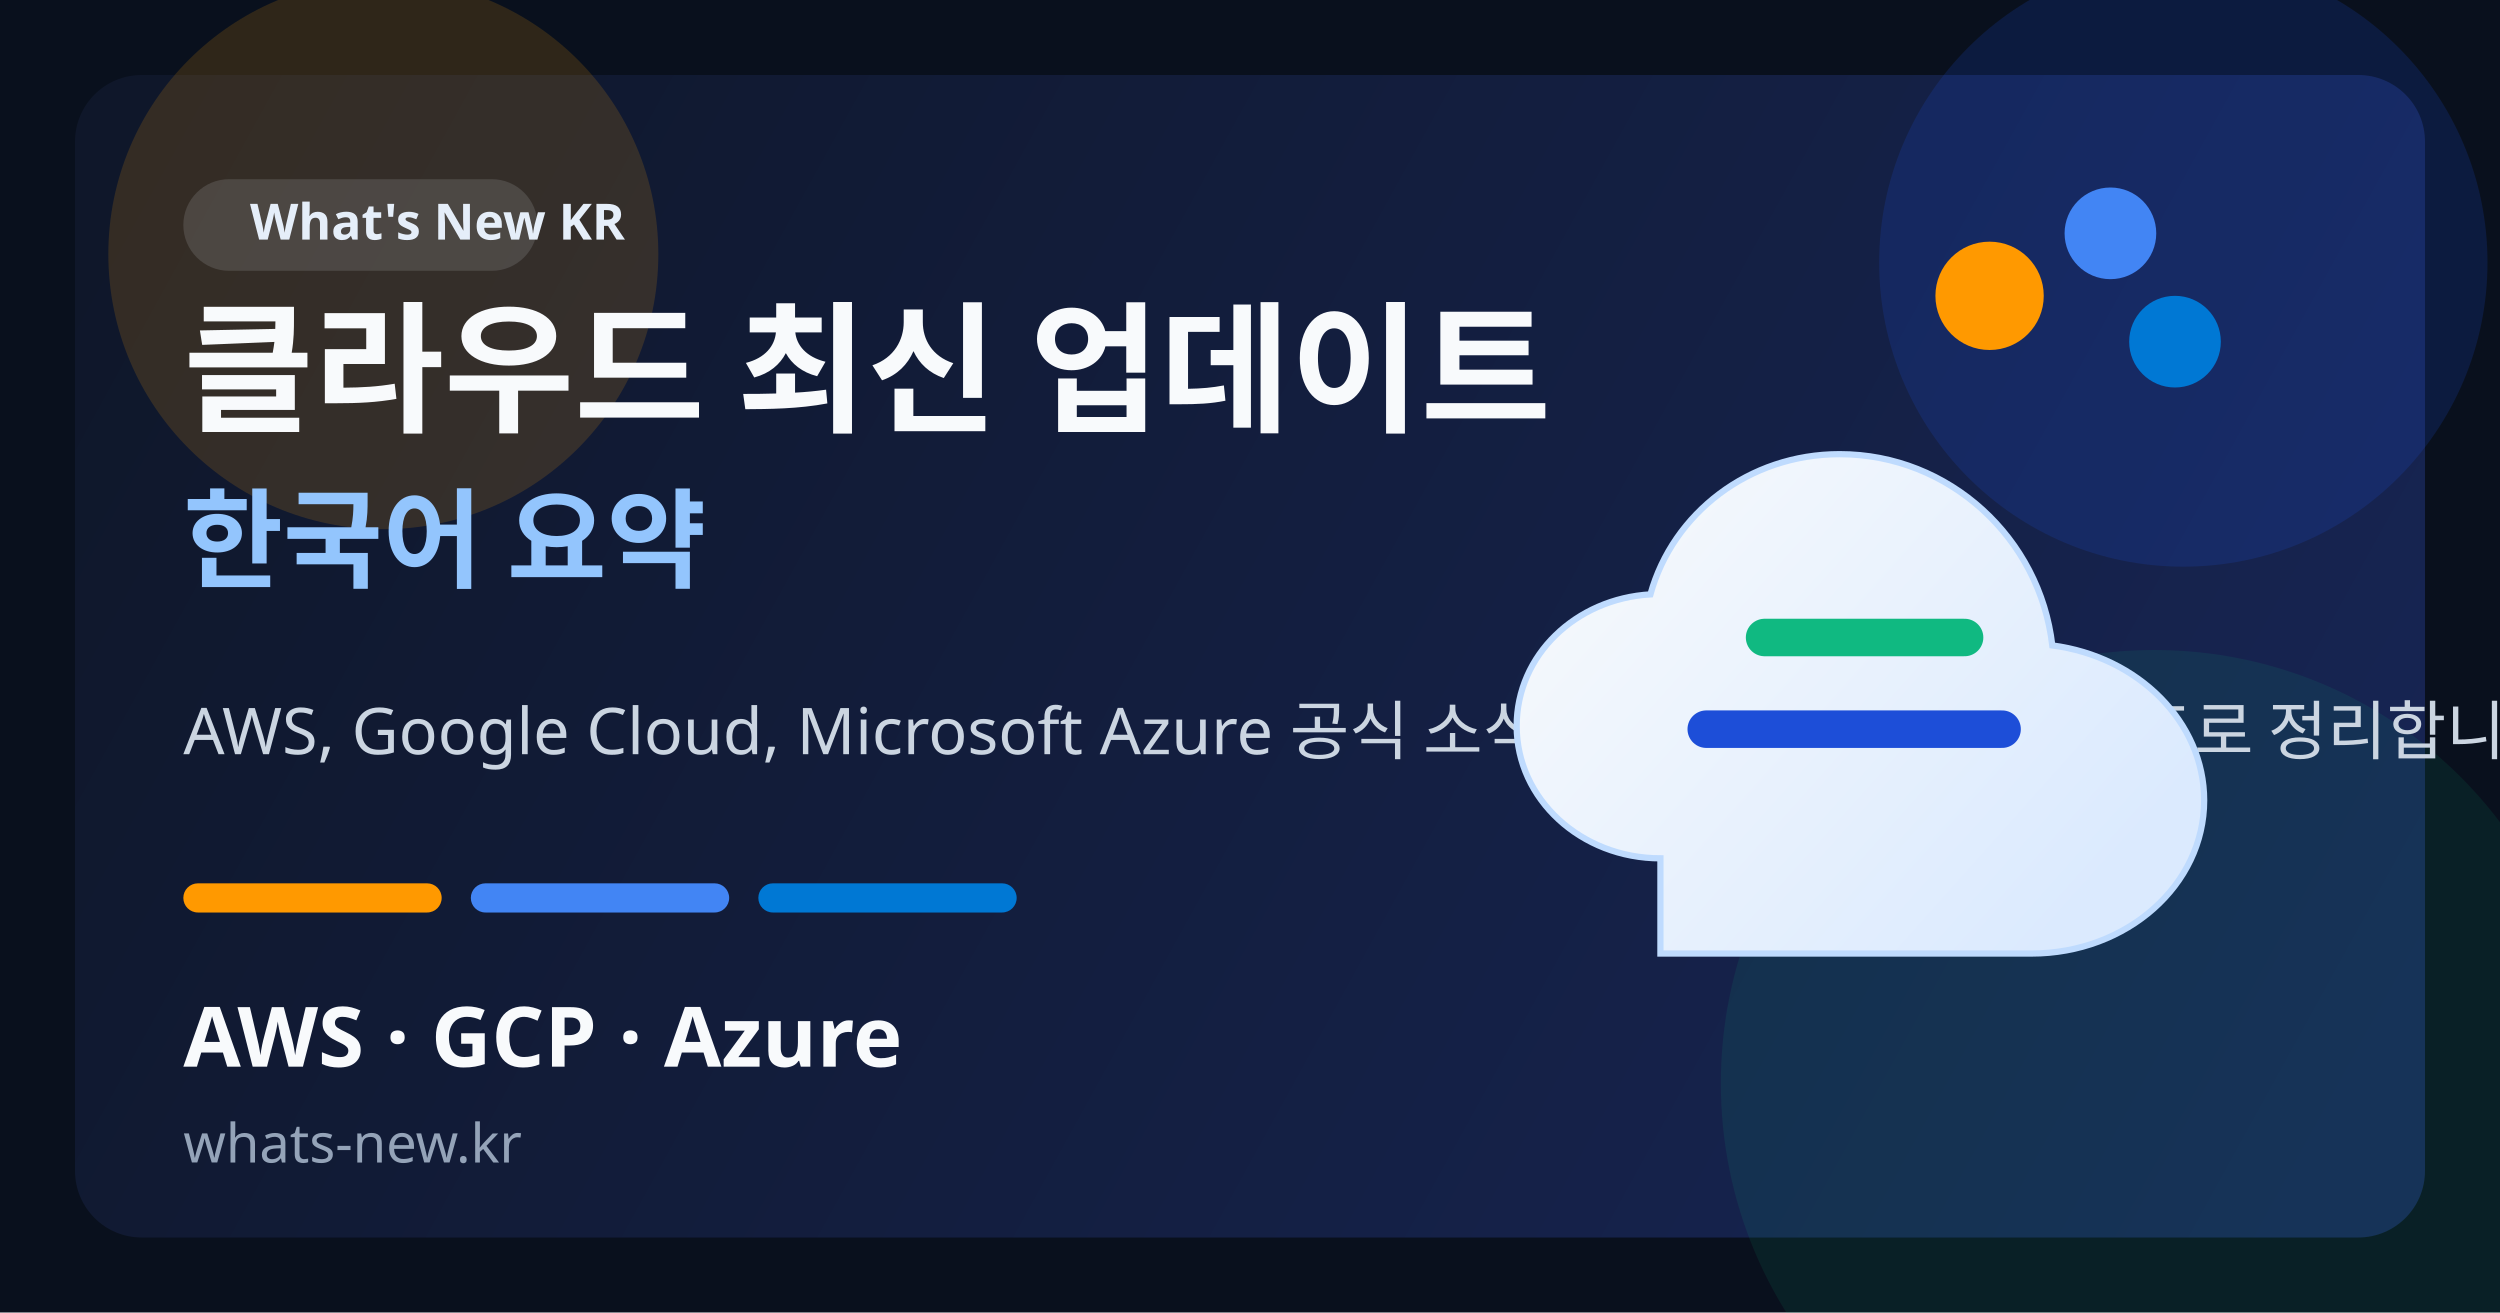
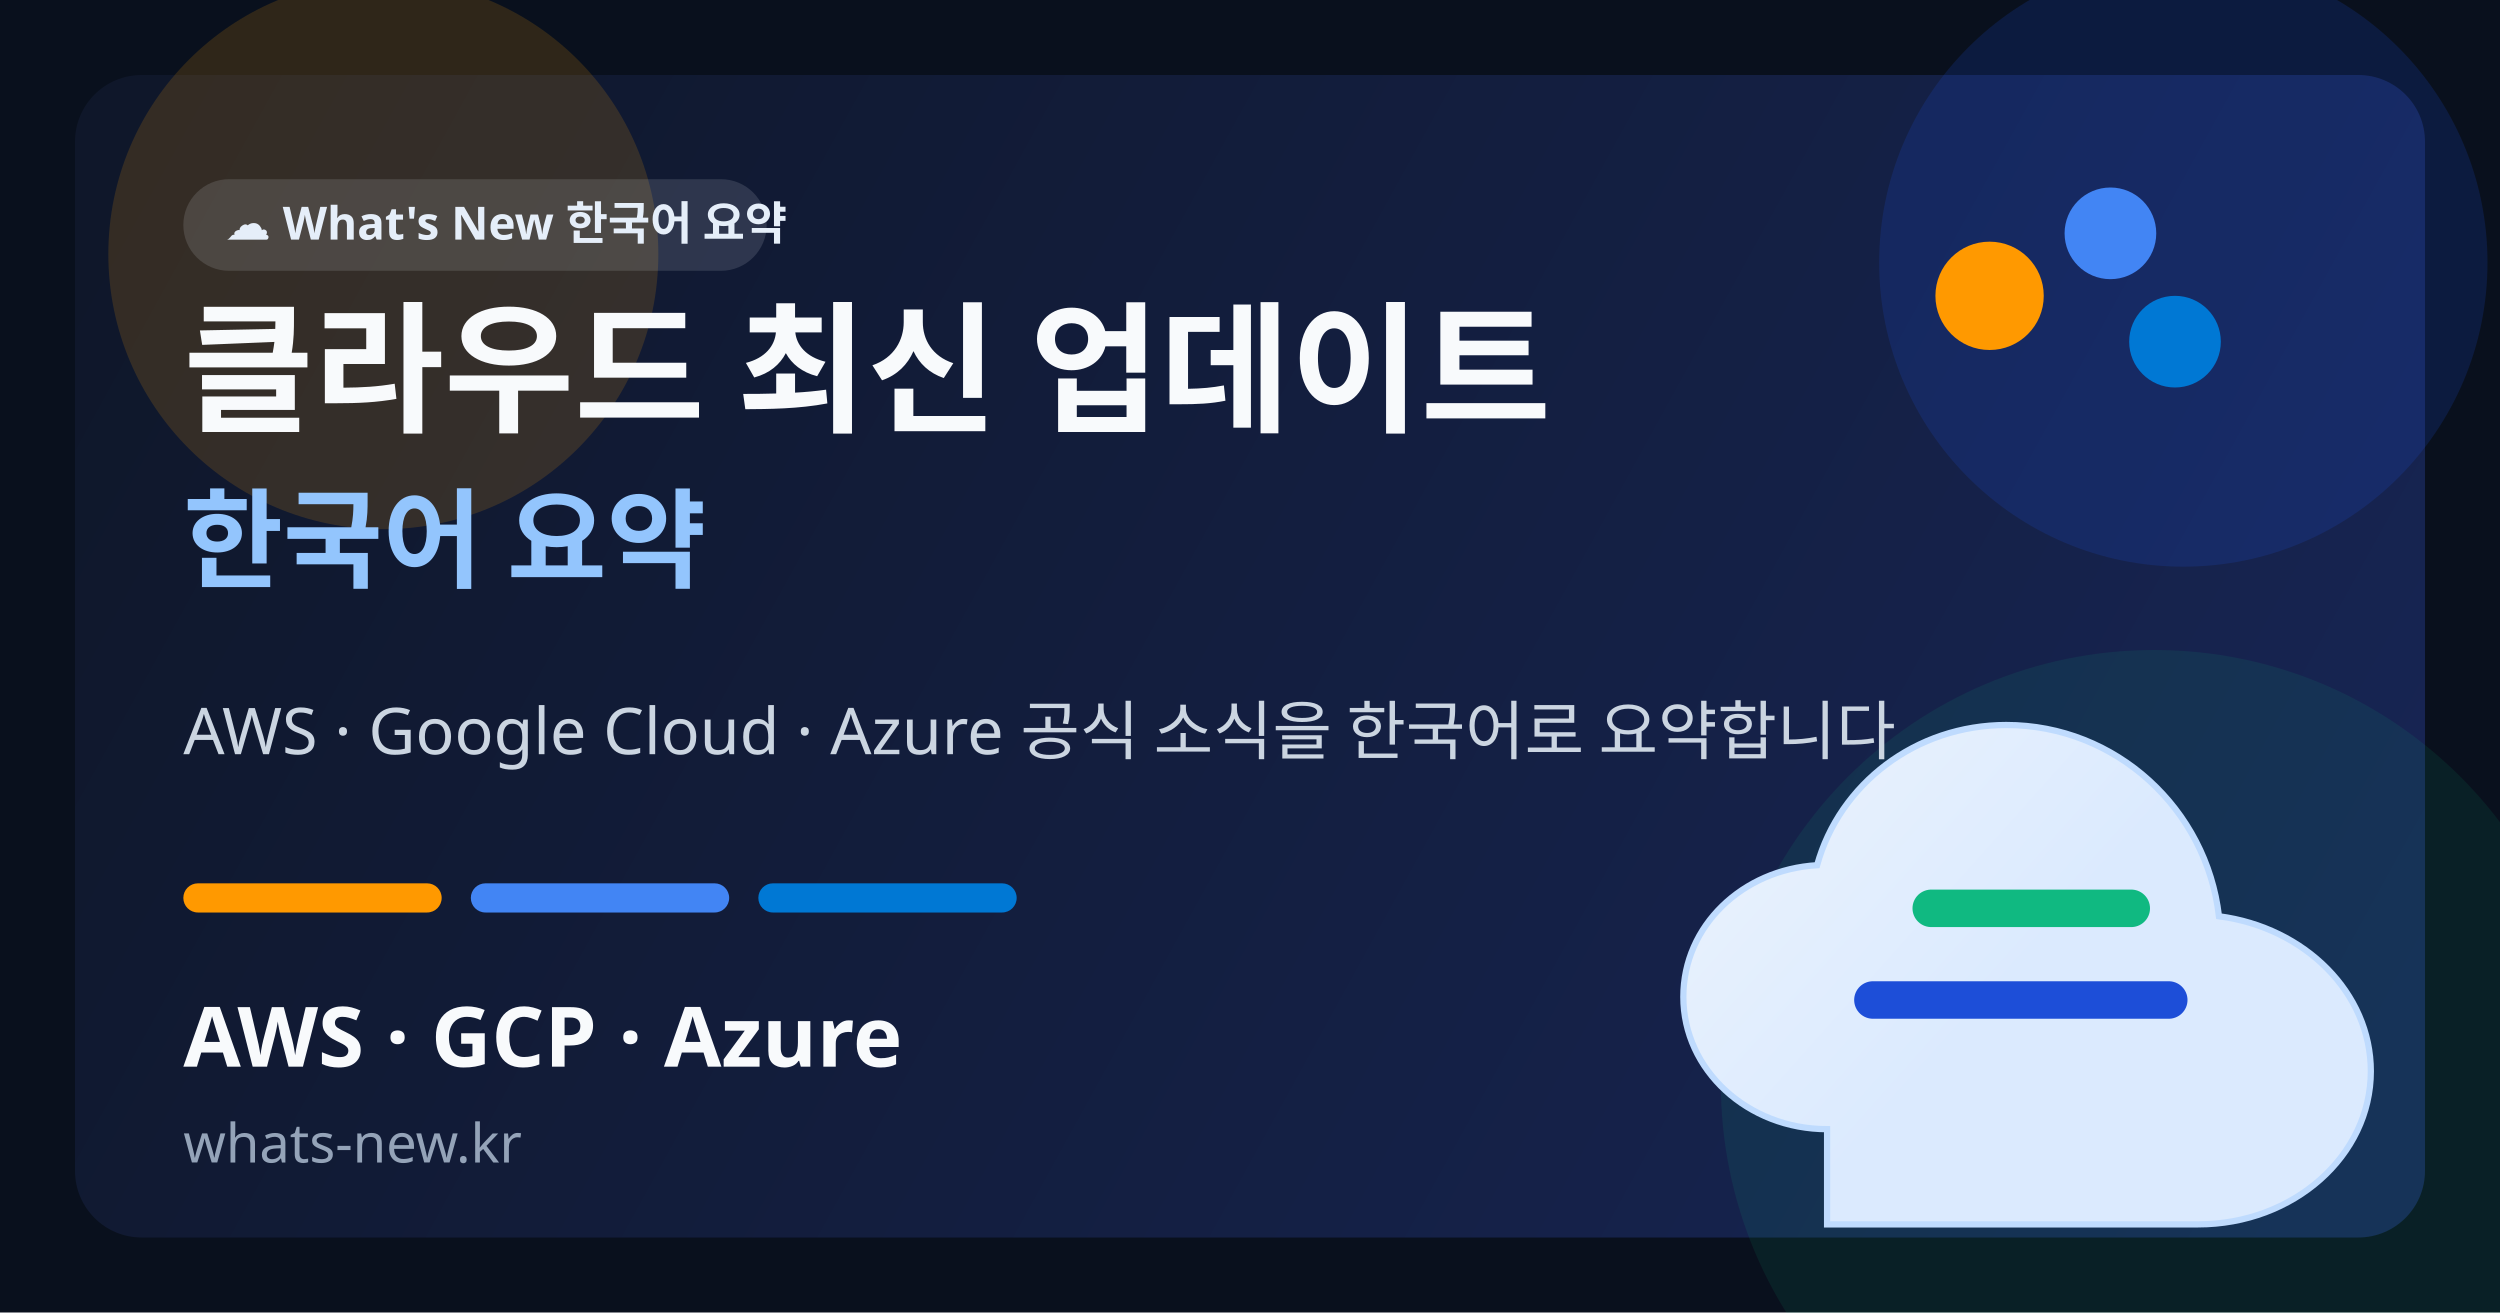
<svg xmlns="http://www.w3.org/2000/svg" width="1200" height="630" viewBox="0 0 1200 630" fill="none">
  <defs>
    <linearGradient id="bg" x1="84" y1="44" x2="1094" y2="600" gradientUnits="userSpaceOnUse">
      <stop stop-color="#0F172A" />
      <stop offset="1" stop-color="#172554" />
    </linearGradient>
    <linearGradient id="cloud" x1="792" y1="170" x2="1038" y2="390" gradientUnits="userSpaceOnUse">
      <stop stop-color="#F8FAFC" />
      <stop offset="1" stop-color="#DBEAFE" />
    </linearGradient>
  </defs>
  <rect width="1200" height="630" fill="#09101D" />
  <rect x="36" y="36" width="1128" height="558" rx="32" fill="url(#bg)" />
  <circle cx="1048" cy="126" r="146" fill="#1D4ED8" fill-opacity="0.18" />
  <circle cx="184" cy="122" r="132" fill="#F59E0B" fill-opacity="0.16" />
  <circle cx="1034" cy="520" r="208" fill="#10B981" fill-opacity="0.1" />
-   <rect x="88" y="86" width="170" height="44" rx="22" fill="#E2E8F0" fill-opacity="0.14" />
-   <text x="120" y="115" fill="#E5EEF9" font-family="Pretendard, Apple SD Gothic Neo, sans-serif" font-size="24" font-weight="700">What's New KR</text>
+   <rect x="88" y="86" width="280" height="44" rx="22" fill="#E2E8F0" fill-opacity="0.14" />
+   <text x="108" y="115" fill="#E5EEF9" font-family="Pretendard, Apple SD Gothic Neo, sans-serif" font-size="22" font-weight="700">☁️ What's New 한국어 요약</text>
  <text x="88" y="202" fill="#F8FAFC" font-family="Pretendard, Apple SD Gothic Neo, sans-serif" font-size="68" font-weight="800">클라우드 최신 업데이트</text>
  <text x="88" y="278" fill="#93C5FD" font-family="Pretendard, Apple SD Gothic Neo, sans-serif" font-size="52" font-weight="700">한국어 요약</text>
-   <text x="88" y="362" fill="#CBD5E1" font-family="Pretendard, Apple SD Gothic Neo, sans-serif" font-size="31" font-weight="500">AWS, Google Cloud, Microsoft Azure 공식 소식을 읽기 쉬운 한국어 카드로 정리합니다</text>
+   <text x="88" y="362" fill="#CBD5E1" font-family="Pretendard, Apple SD Gothic Neo, sans-serif" font-size="31" font-weight="500">AWS · Google Cloud · Azure 공식 소식을 한국어로 요약합니다</text>
  <rect x="88" y="424" width="124" height="14" rx="7" fill="#FF9900" />
  <rect x="226" y="424" width="124" height="14" rx="7" fill="#4285F4" />
  <rect x="364" y="424" width="124" height="14" rx="7" fill="#0078D4" />
  <text x="88" y="512" fill="#F8FAFC" font-family="Pretendard, Apple SD Gothic Neo, sans-serif" font-size="40" font-weight="700">AWS · GCP · Azure</text>
  <text x="88" y="558" fill="#94A3B8" font-family="Pretendard, Apple SD Gothic Neo, sans-serif" font-size="26" font-weight="500">whats-new.kr</text>
  <circle cx="955" cy="142" r="26" fill="#FF9900" />
  <circle cx="1013" cy="112" r="22" fill="#4285F4" />
  <circle cx="1044" cy="164" r="22" fill="#0078D4" />
-   <path d="M797 412c-38.1 0-69-28.4-69-63.5 0-34.1 28.4-61.1 64.2-63.2 10.8-39 47.3-67.3 90.8-67.3 52.8 0 96.1 40.4 102.1 91.8 41.3 5.4 72.9 36.8 72.9 74.4 0 40.6-37.1 73.5-82.9 73.5H797Z" fill="url(#cloud)" />
-   <path d="M797 412c-38.1 0-69-28.4-69-63.5 0-34.1 28.4-61.1 64.2-63.2 10.8-39 47.3-67.3 90.8-67.3 52.8 0 96.1 40.4 102.1 91.8 41.3 5.4 72.9 36.8 72.9 74.4 0 40.6-37.1 73.5-82.9 73.5H797Z" fill="none" stroke="#BFDBFE" stroke-width="3" />
-   <path d="M819 350h142" stroke="#1D4ED8" stroke-width="18" stroke-linecap="round" />
-   <path d="M847 306h96" stroke="#10B981" stroke-width="18" stroke-linecap="round" />
+   <path d="M877 542c-38.1 0-69-28.4-69-63.5 0-34.1 28.4-61.1 64.2-63.2 10.8-39 47.3-67.3 90.8-67.3 52.8 0 96.1 40.4 102.1 91.8 41.3 5.4 72.9 36.8 72.9 74.4 0 40.6-37.1 73.5-82.9 73.5H877Z" fill="url(#cloud)" />
+   <path d="M877 542c-38.1 0-69-28.4-69-63.5 0-34.1 28.4-61.1 64.2-63.2 10.8-39 47.3-67.3 90.8-67.3 52.8 0 96.1 40.4 102.1 91.8 41.3 5.4 72.9 36.8 72.9 74.4 0 40.6-37.1 73.5-82.9 73.5H877Z" fill="none" stroke="#BFDBFE" stroke-width="3" />
+   <path d="M899 480h142" stroke="#1D4ED8" stroke-width="18" stroke-linecap="round" />
+   <path d="M927 436h96" stroke="#10B981" stroke-width="18" stroke-linecap="round" />
</svg>
